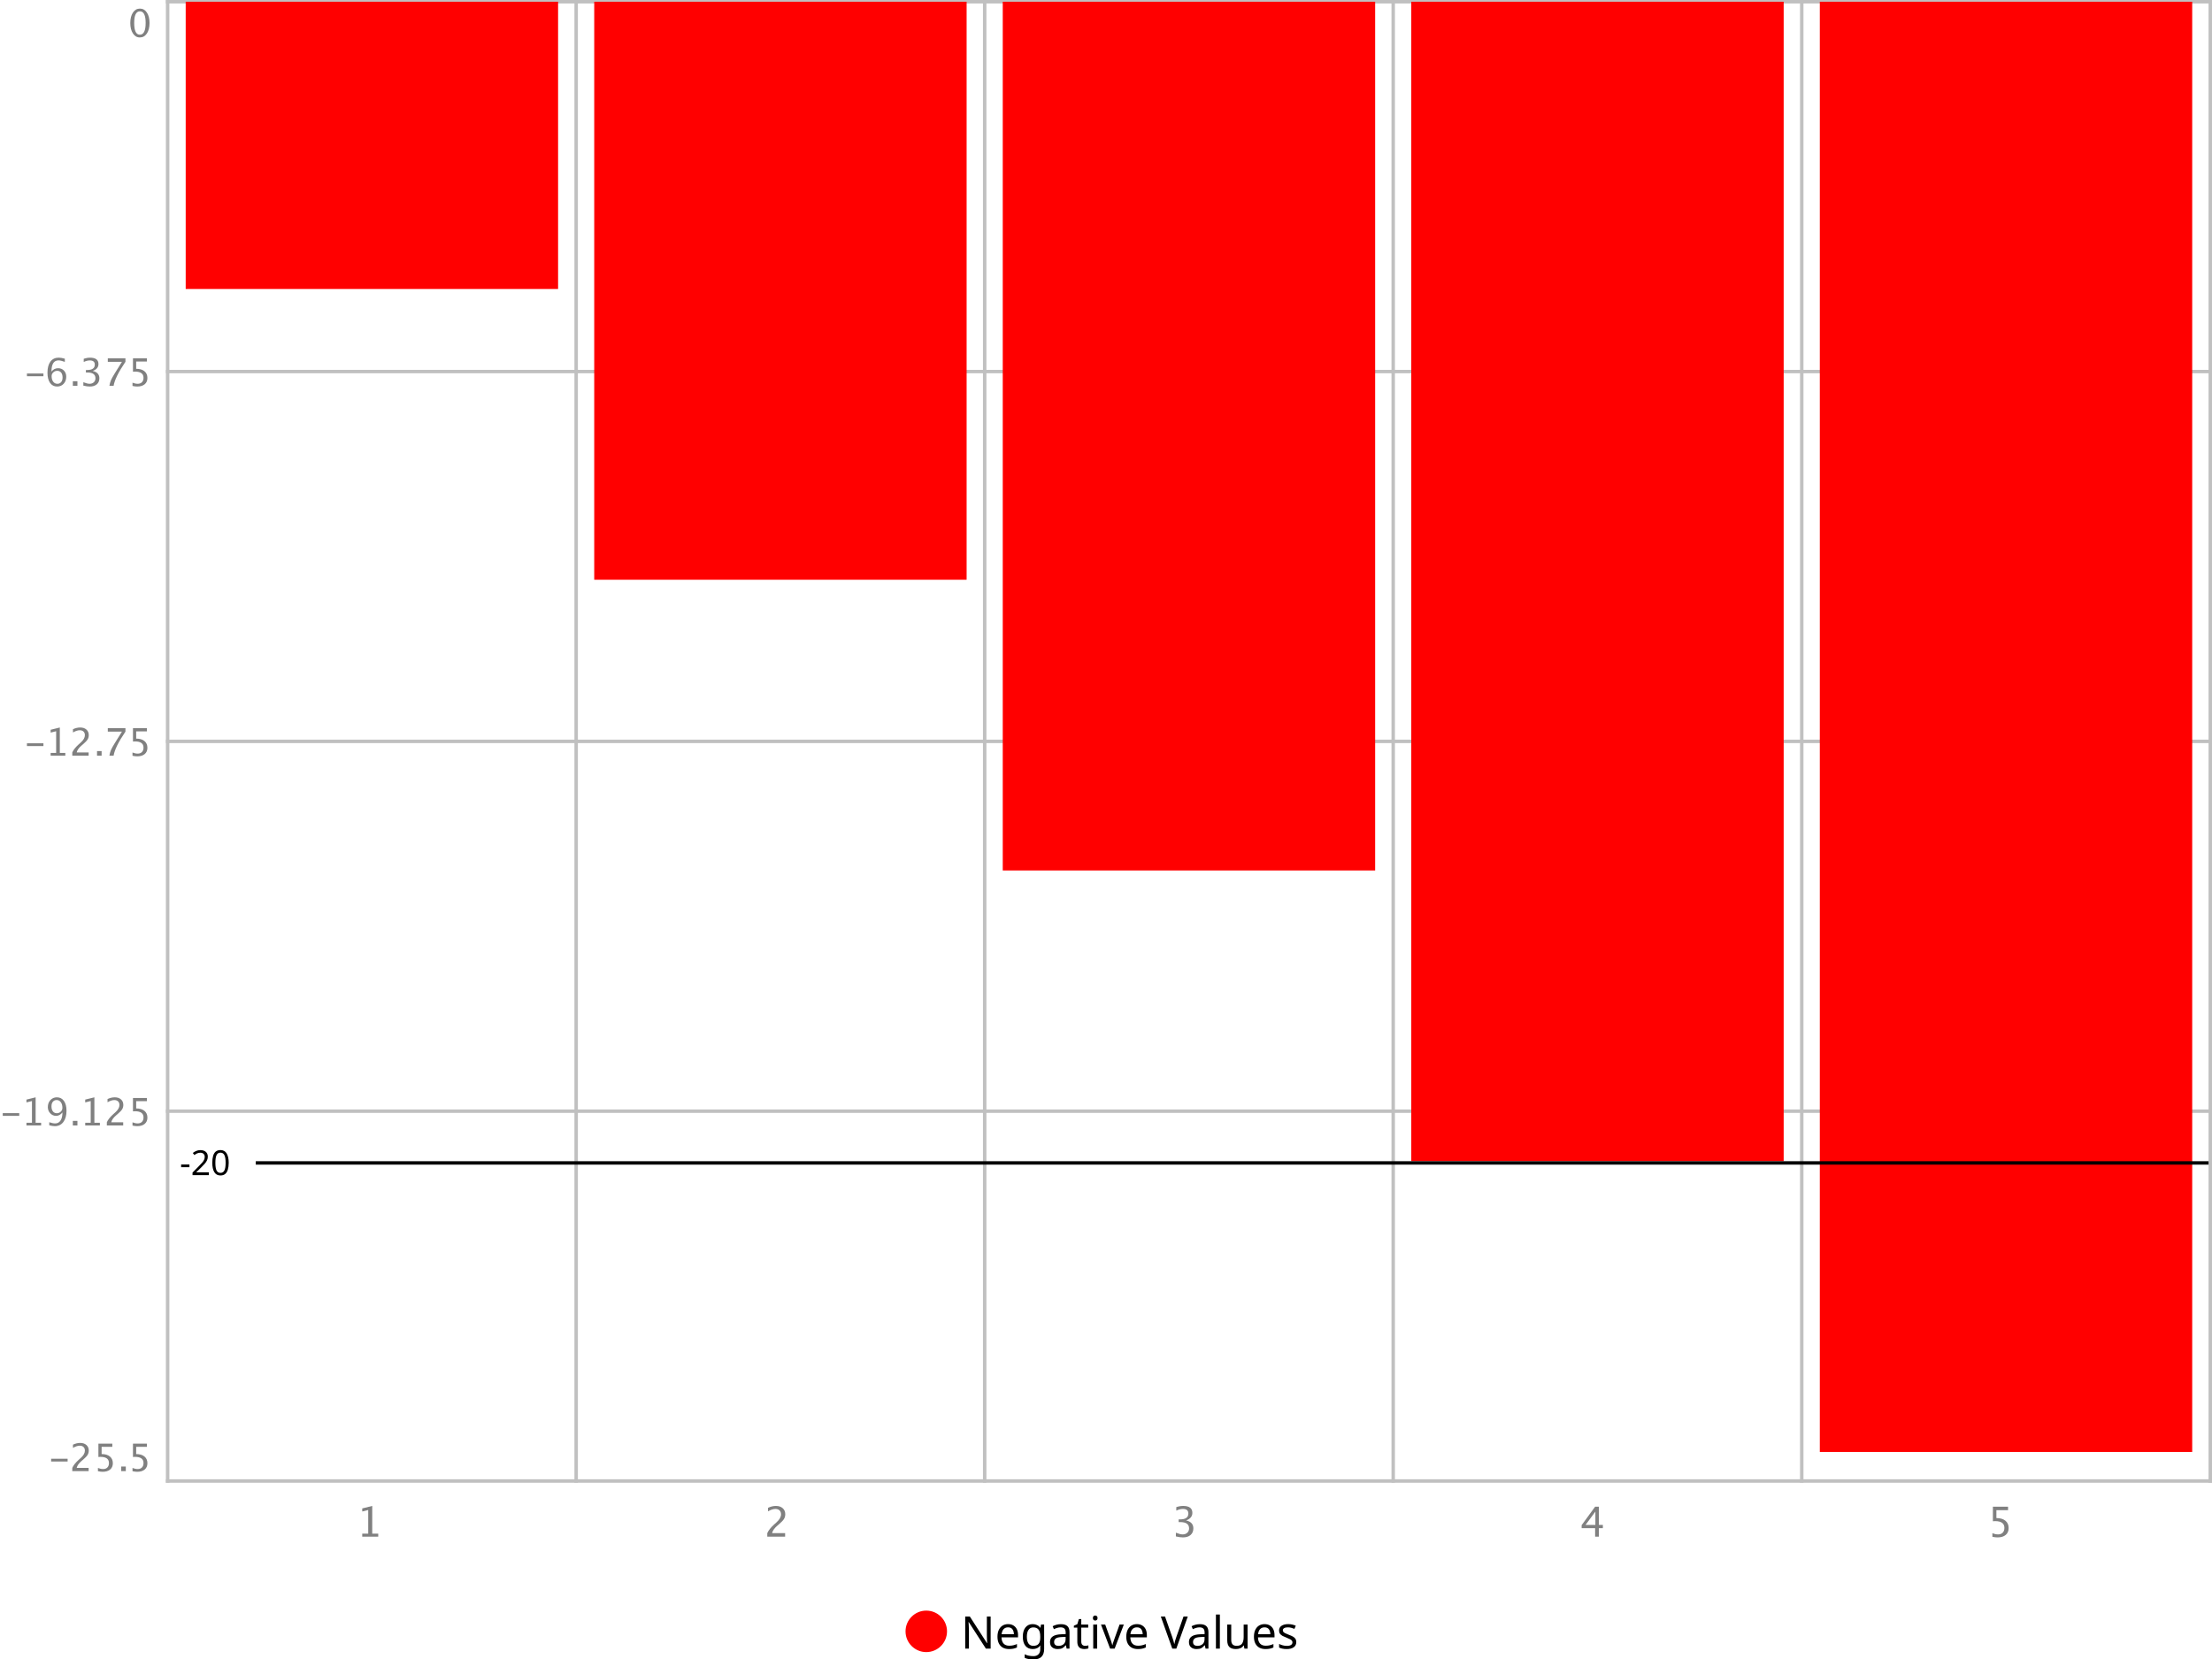
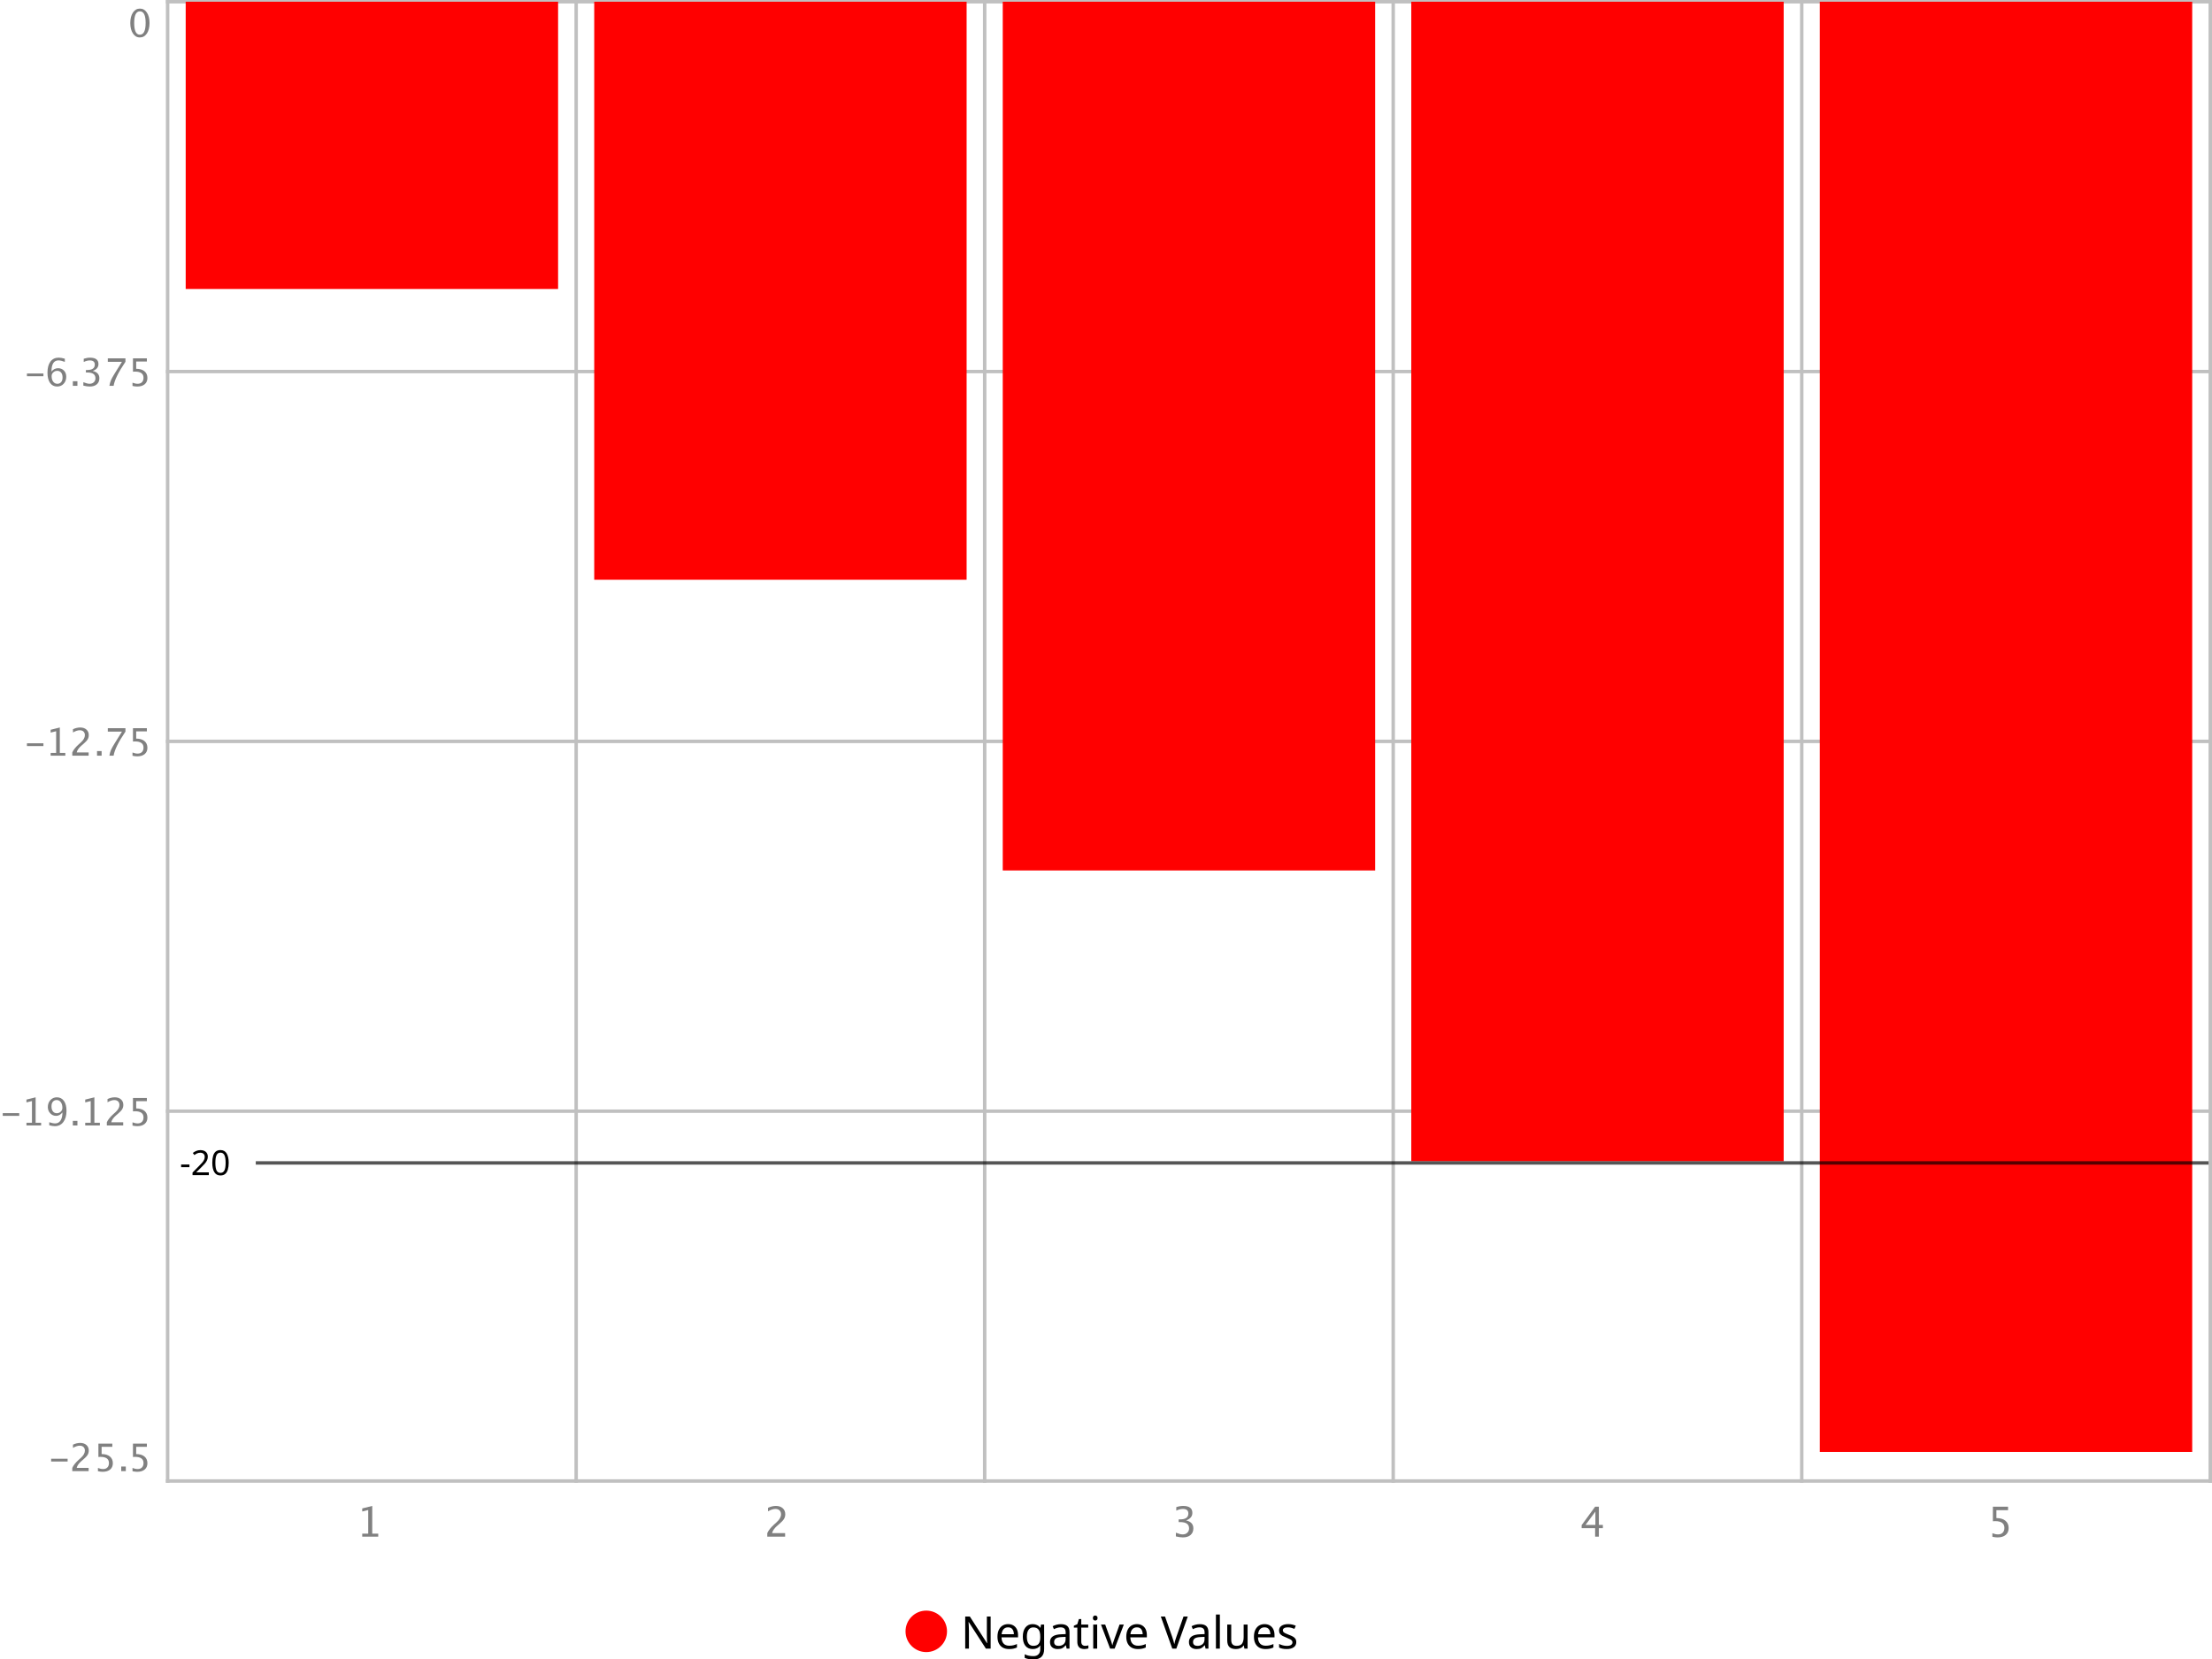
<svg xmlns="http://www.w3.org/2000/svg" color-interpolation="auto" color-rendering="auto" fill="black" fill-opacity="1" font-family="'Dialog'" font-size="12px" font-style="normal" font-weight="normal" height="480" image-rendering="auto" shape-rendering="auto" stroke="black" stroke-dasharray="none" stroke-dashoffset="0" stroke-linecap="square" stroke-linejoin="miter" stroke-miterlimit="10" stroke-opacity="1" stroke-width="1" text-rendering="auto" width="640">
  <defs id="genericDefs" />
  <g>
    <defs id="defs1">
      <clipPath clipPathUnits="userSpaceOnUse" id="clipPath1">
        <path d="M0 0 L118 0 L118 15 L0 15 L0 0 Z" />
      </clipPath>
      <clipPath clipPathUnits="userSpaceOnUse" id="clipPath2">
        <path d="M0 0 L44 0 L44 13 L0 13 L0 0 Z" />
      </clipPath>
      <clipPath clipPathUnits="userSpaceOnUse" id="clipPath3">
        <path d="M49 1 L639 1 L639 428 L49 428 L49 1 Z" />
      </clipPath>
      <clipPath clipPathUnits="userSpaceOnUse" id="clipPath4">
        <path d="M-3 -329 L587 -329 L587 98 L-3 98 L-3 -329 Z" />
      </clipPath>
      <clipPath clipPathUnits="userSpaceOnUse" id="clipPath5">
        <path d="M0 0 L116 0 L116 16 L0 16 L0 0 Z" />
      </clipPath>
      <clipPath clipPathUnits="userSpaceOnUse" id="clipPath6">
        <path d="M0 0 L0 16 L116 16 L116 0 Z" />
      </clipPath>
    </defs>
    <g color-interpolation="linearRGB" color-rendering="optimizeQuality" fill="silver" image-rendering="optimizeQuality" stroke="silver" stroke-linecap="butt" stroke-linejoin="bevel">
      <line fill="none" x1="48" x2="640" y1="0.5" y2="0.5" />
      <line fill="none" x1="48" x2="640" y1="107.5" y2="107.5" />
      <line fill="none" x1="48" x2="640" y1="214.5" y2="214.5" />
      <line fill="none" x1="48" x2="640" y1="321.5" y2="321.5" />
      <line fill="none" x1="48" x2="640" y1="428.5" y2="428.5" />
      <line fill="none" x1="48.5" x2="48.5" y1="0" y2="429" />
      <line fill="none" x1="166.7" x2="166.7" y1="0" y2="429" />
      <line fill="none" x1="284.9" x2="284.9" y1="0" y2="429" />
      <line fill="none" x1="403.1" x2="403.1" y1="0" y2="429" />
      <line fill="none" x1="521.3" x2="521.3" y1="0" y2="429" />
      <line fill="none" x1="639.5" x2="639.5" y1="0" y2="429" />
    </g>
    <g color-interpolation="linearRGB" color-rendering="optimizeQuality" fill="gray" font-family="'Lucida Grande'" image-rendering="optimizeQuality" stroke="gray" stroke-linecap="butt" stroke-linejoin="bevel" transform="translate(48,433)">
      <path clip-path="url(#clipPath1)" d="M56.805 11.602 L56.805 10.734 L58.539 10.734 L58.539 3.891 L56.805 4.324 L56.805 3.434 L59.699 2.713 L59.699 10.734 L61.434 10.734 L61.434 11.602 Z" stroke="none" />
    </g>
    <g color-interpolation="linearRGB" color-rendering="optimizeQuality" fill="gray" font-family="'Lucida Grande'" image-rendering="optimizeQuality" stroke="gray" stroke-linecap="butt" stroke-linejoin="bevel" transform="translate(166,433)">
      <path clip-path="url(#clipPath1)" d="M55.996 11.602 L55.996 10.588 Q56.5 9.41 58.035 8.021 L58.697 7.43 Q59.975 6.275 59.975 5.139 Q59.975 4.412 59.538 3.996 Q59.102 3.58 58.34 3.58 Q57.438 3.58 56.213 4.277 L56.213 3.258 Q57.367 2.713 58.504 2.713 Q59.723 2.713 60.461 3.369 Q61.199 4.025 61.199 5.109 Q61.199 5.889 60.827 6.492 Q60.455 7.096 59.441 7.957 L58.996 8.338 Q57.607 9.516 57.391 10.588 L61.158 10.588 L61.158 11.602 Z" stroke="none" />
    </g>
    <g color-interpolation="linearRGB" color-rendering="optimizeQuality" fill="gray" font-family="'Lucida Grande'" image-rendering="optimizeQuality" stroke="gray" stroke-linecap="butt" stroke-linejoin="bevel" transform="translate(284,433)">
      <path clip-path="url(#clipPath1)" d="M56.219 11.537 L56.219 10.459 Q57.461 10.951 58.176 10.951 Q59.002 10.951 59.52 10.468 Q60.039 9.984 60.039 9.217 Q60.039 7.389 57.478 7.389 L57.022 7.389 L57.022 6.609 L57.426 6.604 Q59.828 6.604 59.828 4.91 Q59.828 3.58 58.246 3.58 Q57.379 3.58 56.336 4.066 L56.336 3.059 Q57.361 2.713 58.328 2.713 Q60.988 2.713 60.988 4.723 Q60.988 6.252 59.178 6.902 Q61.275 7.389 61.275 9.199 Q61.275 10.424 60.467 11.121 Q59.658 11.818 58.246 11.818 Q57.443 11.818 56.219 11.537 Z" stroke="none" />
    </g>
    <g color-interpolation="linearRGB" color-rendering="optimizeQuality" fill="gray" font-family="'Lucida Grande'" image-rendering="optimizeQuality" stroke="gray" stroke-linecap="butt" stroke-linejoin="bevel" transform="translate(402,433)">
      <path clip-path="url(#clipPath1)" d="M59.518 11.602 L59.518 9.146 L55.615 9.146 L55.615 8.273 L59.518 2.93 L60.602 2.93 L60.602 8.203 L61.762 8.203 L61.762 9.146 L60.602 9.146 L60.602 11.602 ZM56.746 8.203 L59.594 8.203 L59.594 4.348 Z" stroke="none" />
    </g>
    <g color-interpolation="linearRGB" color-rendering="optimizeQuality" fill="gray" font-family="'Lucida Grande'" image-rendering="optimizeQuality" stroke="gray" stroke-linecap="butt" stroke-linejoin="bevel" transform="translate(520,433)">
      <path clip-path="url(#clipPath1)" d="M56.459 11.637 L56.459 10.605 Q57.32 10.951 58.1 10.951 Q58.955 10.951 59.444 10.447 Q59.934 9.943 59.934 9.059 Q59.934 7.107 57.244 7.107 Q56.94 7.107 56.605 7.148 L56.605 2.93 L60.994 2.93 L60.994 3.938 L57.619 3.938 L57.619 6.223 Q59.289 6.223 60.227 6.99 Q61.164 7.758 61.164 9.117 Q61.164 10.383 60.312 11.101 Q59.459 11.818 57.947 11.818 Q57.291 11.818 56.459 11.637 Z" stroke="none" />
    </g>
    <g color-interpolation="linearRGB" color-rendering="optimizeQuality" fill="gray" font-family="'Lucida Grande'" font-size="11px" image-rendering="optimizeQuality" stroke="gray" stroke-linecap="butt" stroke-linejoin="bevel" transform="translate(0,415)">
      <path clip-path="url(#clipPath2)" d="M14.795 7.853 L14.795 7.058 L19.564 7.058 L19.564 7.853 ZM20.913 10.635 L20.913 9.706 Q21.375 8.626 22.782 7.353 L23.389 6.811 Q24.56 5.752 24.56 4.71 Q24.56 4.044 24.16 3.663 Q23.76 3.282 23.061 3.282 Q22.234 3.282 21.112 3.921 L21.112 2.986 Q22.17 2.487 23.212 2.487 Q24.329 2.487 25.006 3.088 Q25.683 3.69 25.683 4.684 Q25.683 5.398 25.342 5.951 Q25 6.504 24.071 7.294 L23.663 7.643 Q22.39 8.723 22.191 9.706 L25.645 9.706 L25.645 10.635 ZM28.337 10.667 L28.337 9.722 Q29.127 10.039 29.841 10.039 Q30.625 10.039 31.074 9.577 Q31.523 9.115 31.523 8.304 Q31.523 6.515 29.057 6.515 Q28.778 6.515 28.472 6.553 L28.472 2.686 L32.495 2.686 L32.495 3.609 L29.401 3.609 L29.401 5.704 Q30.932 5.704 31.791 6.408 Q32.65 7.111 32.65 8.357 Q32.65 9.518 31.869 10.175 Q31.087 10.834 29.702 10.834 Q29.1 10.834 28.337 10.667 ZM35.074 10.635 L35.074 9.308 L36.401 9.308 L36.401 10.635 ZM38.337 10.667 L38.337 9.722 Q39.127 10.039 39.841 10.039 Q40.626 10.039 41.074 9.577 Q41.523 9.115 41.523 8.304 Q41.523 6.515 39.057 6.515 Q38.778 6.515 38.472 6.553 L38.472 2.686 L42.495 2.686 L42.495 3.609 L39.401 3.609 L39.401 5.704 Q40.932 5.704 41.791 6.408 Q42.65 7.111 42.65 8.357 Q42.65 9.518 41.869 10.175 Q41.087 10.834 39.702 10.834 Q39.1 10.834 38.337 10.667 Z" stroke="none" />
    </g>
    <g color-interpolation="linearRGB" color-rendering="optimizeQuality" fill="gray" font-family="'Lucida Grande'" font-size="11px" image-rendering="optimizeQuality" stroke="gray" stroke-linecap="butt" stroke-linejoin="bevel" transform="translate(0,315)">
      <path clip-path="url(#clipPath2)" d="M0.795 7.853 L0.795 7.058 L5.564 7.058 L5.564 7.853 ZM7.654 10.635 L7.654 9.84 L9.244 9.84 L9.244 3.566 L7.654 3.964 L7.654 3.147 L10.308 2.487 L10.308 9.84 L11.898 9.84 L11.898 10.635 ZM14.252 10.586 L14.252 9.69 Q15.261 10.039 15.97 10.039 Q16.959 10.039 17.514 9.198 Q18.07 8.357 18.07 6.859 Q17.265 7.853 16.239 7.853 Q15.234 7.853 14.536 7.114 Q13.838 6.375 13.838 5.312 Q13.838 4.093 14.582 3.29 Q15.326 2.487 16.454 2.487 Q17.748 2.487 18.495 3.526 Q19.241 4.565 19.241 6.37 Q19.241 8.422 18.331 9.628 Q17.42 10.834 15.868 10.834 Q15.245 10.834 14.252 10.586 ZM14.896 5.103 Q14.896 6.026 15.307 6.558 Q15.718 7.09 16.432 7.09 Q17.104 7.09 17.579 6.633 Q18.054 6.177 18.054 5.532 Q18.054 4.517 17.595 3.897 Q17.136 3.276 16.389 3.276 Q15.696 3.276 15.296 3.768 Q14.896 4.259 14.896 5.103 ZM21.074 10.635 L21.074 9.308 L22.401 9.308 L22.401 10.635 ZM24.654 10.635 L24.654 9.84 L26.244 9.84 L26.244 3.566 L24.654 3.964 L24.654 3.147 L27.308 2.487 L27.308 9.84 L28.898 9.84 L28.898 10.635 ZM30.913 10.635 L30.913 9.706 Q31.375 8.626 32.782 7.353 L33.389 6.811 Q34.56 5.752 34.56 4.71 Q34.56 4.044 34.16 3.663 Q33.76 3.282 33.062 3.282 Q32.234 3.282 31.112 3.921 L31.112 2.986 Q32.17 2.487 33.212 2.487 Q34.329 2.487 35.006 3.088 Q35.683 3.69 35.683 4.684 Q35.683 5.398 35.342 5.951 Q35.001 6.504 34.071 7.294 L33.663 7.643 Q32.39 8.723 32.191 9.706 L35.645 9.706 L35.645 10.635 ZM38.337 10.667 L38.337 9.722 Q39.127 10.039 39.841 10.039 Q40.626 10.039 41.074 9.577 Q41.523 9.115 41.523 8.304 Q41.523 6.515 39.057 6.515 Q38.778 6.515 38.472 6.553 L38.472 2.686 L42.495 2.686 L42.495 3.609 L39.401 3.609 L39.401 5.704 Q40.932 5.704 41.791 6.408 Q42.65 7.111 42.65 8.357 Q42.65 9.518 41.869 10.175 Q41.087 10.834 39.702 10.834 Q39.1 10.834 38.337 10.667 Z" stroke="none" />
    </g>
    <g color-interpolation="linearRGB" color-rendering="optimizeQuality" fill="gray" font-family="'Lucida Grande'" font-size="11px" image-rendering="optimizeQuality" stroke="gray" stroke-linecap="butt" stroke-linejoin="bevel" transform="translate(0,208)">
      <path clip-path="url(#clipPath2)" d="M7.795 7.853 L7.795 7.058 L12.565 7.058 L12.565 7.853 ZM14.654 10.635 L14.654 9.84 L16.244 9.84 L16.244 3.566 L14.654 3.964 L14.654 3.147 L17.308 2.487 L17.308 9.84 L18.898 9.84 L18.898 10.635 ZM20.913 10.635 L20.913 9.706 Q21.375 8.626 22.782 7.353 L23.389 6.811 Q24.56 5.752 24.56 4.71 Q24.56 4.044 24.16 3.663 Q23.76 3.282 23.061 3.282 Q22.234 3.282 21.112 3.921 L21.112 2.986 Q22.17 2.487 23.212 2.487 Q24.329 2.487 25.006 3.088 Q25.683 3.69 25.683 4.684 Q25.683 5.398 25.342 5.951 Q25 6.504 24.071 7.294 L23.663 7.643 Q22.39 8.723 22.191 9.706 L25.645 9.706 L25.645 10.635 ZM28.074 10.635 L28.074 9.308 L29.401 9.308 L29.401 10.635 ZM31.654 10.635 Q31.81 9.706 32.097 9.029 Q32.385 8.352 33.115 7.17 L35.285 3.679 L31.192 3.679 L31.192 2.686 L36.295 2.686 L36.295 3.679 Q33.239 8.185 32.873 10.635 ZM38.337 10.667 L38.337 9.722 Q39.127 10.039 39.841 10.039 Q40.626 10.039 41.074 9.577 Q41.523 9.115 41.523 8.304 Q41.523 6.515 39.057 6.515 Q38.778 6.515 38.472 6.553 L38.472 2.686 L42.495 2.686 L42.495 3.609 L39.401 3.609 L39.401 5.704 Q40.932 5.704 41.791 6.408 Q42.65 7.111 42.65 8.357 Q42.65 9.518 41.869 10.175 Q41.087 10.834 39.702 10.834 Q39.1 10.834 38.337 10.667 Z" stroke="none" />
    </g>
    <g color-interpolation="linearRGB" color-rendering="optimizeQuality" fill="gray" font-family="'Lucida Grande'" font-size="11px" image-rendering="optimizeQuality" stroke="gray" stroke-linecap="butt" stroke-linejoin="bevel" transform="translate(0,101)">
      <path clip-path="url(#clipPath2)" d="M7.795 7.853 L7.795 7.058 L12.565 7.058 L12.565 7.853 ZM14.891 6.515 Q15.648 5.532 16.797 5.532 Q17.839 5.532 18.503 6.222 Q19.166 6.913 19.166 7.992 Q19.166 9.233 18.422 10.033 Q17.678 10.834 16.534 10.834 Q15.218 10.834 14.477 9.775 Q13.736 8.717 13.736 6.837 Q13.736 4.769 14.587 3.626 Q15.438 2.481 16.985 2.481 Q17.694 2.481 18.758 2.782 L18.758 3.706 Q17.635 3.276 16.921 3.276 Q14.891 3.276 14.891 6.515 ZM18.102 8.229 Q18.102 7.326 17.697 6.811 Q17.291 6.295 16.572 6.295 Q15.9 6.295 15.417 6.746 Q14.934 7.197 14.934 7.831 Q14.934 8.83 15.393 9.434 Q15.852 10.039 16.609 10.039 Q17.291 10.039 17.697 9.547 Q18.102 9.056 18.102 8.229 ZM21.074 10.635 L21.074 9.308 L22.401 9.308 L22.401 10.635 ZM24.117 10.576 L24.117 9.587 Q25.256 10.039 25.911 10.039 Q26.669 10.039 27.144 9.595 Q27.619 9.152 27.619 8.449 Q27.619 6.773 25.272 6.773 L24.853 6.773 L24.853 6.059 L25.224 6.053 Q27.426 6.053 27.426 4.501 Q27.426 3.282 25.976 3.282 Q25.181 3.282 24.225 3.728 L24.225 2.804 Q25.165 2.487 26.051 2.487 Q28.489 2.487 28.489 4.329 Q28.489 5.731 26.83 6.327 Q28.752 6.773 28.752 8.433 Q28.752 9.555 28.011 10.194 Q27.27 10.834 25.976 10.834 Q25.24 10.834 24.117 10.576 ZM31.654 10.635 Q31.81 9.706 32.097 9.029 Q32.385 8.352 33.115 7.17 L35.285 3.679 L31.192 3.679 L31.192 2.686 L36.295 2.686 L36.295 3.679 Q33.239 8.185 32.873 10.635 ZM38.337 10.667 L38.337 9.722 Q39.127 10.039 39.841 10.039 Q40.626 10.039 41.074 9.577 Q41.523 9.115 41.523 8.304 Q41.523 6.515 39.057 6.515 Q38.778 6.515 38.472 6.553 L38.472 2.686 L42.495 2.686 L42.495 3.609 L39.401 3.609 L39.401 5.704 Q40.932 5.704 41.791 6.408 Q42.65 7.111 42.65 8.357 Q42.65 9.518 41.869 10.175 Q41.087 10.834 39.702 10.834 Q39.1 10.834 38.337 10.667 Z" stroke="none" />
    </g>
    <g color-interpolation="linearRGB" color-rendering="optimizeQuality" fill="gray" font-family="'Lucida Grande'" font-size="11px" image-rendering="optimizeQuality" stroke="gray" stroke-linecap="butt" stroke-linejoin="bevel">
      <path clip-path="url(#clipPath2)" d="M40.448 10.834 Q39.218 10.834 38.458 9.676 Q37.698 8.519 37.698 6.655 Q37.698 4.775 38.464 3.631 Q39.229 2.487 40.48 2.487 Q41.732 2.487 42.497 3.631 Q43.263 4.775 43.263 6.639 Q43.263 8.551 42.497 9.692 Q41.732 10.834 40.448 10.834 ZM40.459 10.039 Q42.14 10.039 42.14 6.623 Q42.14 3.282 40.48 3.282 Q38.826 3.282 38.826 6.655 Q38.826 10.039 40.459 10.039 Z" stroke="none" />
    </g>
    <g color-interpolation="linearRGB" color-rendering="optimizeQuality" fill="red" image-rendering="optimizeQuality" stroke="red" stroke-width="1.25">
      <rect height="83.118" stroke="none" width="107.744" x="53.728" y="0.5" />
      <rect height="167.235" stroke="none" width="107.744" x="171.928" y="0.5" />
      <rect height="251.353" stroke="none" width="107.744" x="290.128" y="0.5" />
      <rect height="335.471" stroke="none" width="107.744" x="408.328" y="0.5" />
      <rect height="419.588" stroke="none" width="107.744" x="526.528" y="0.5" />
    </g>
    <g color-interpolation="linearRGB" color-rendering="optimizeQuality" font-family="'Lucida Grande'" font-size="10px" image-rendering="optimizeQuality" stroke-linecap="butt" stroke-linejoin="bevel" text-rendering="optimizeLegibility" transform="translate(52,330)">
      <text clip-path="url(#clipPath4)" stroke="none" x="0" xml:space="preserve" y="10">-20</text>
    </g>
-     <g color-interpolation="linearRGB" color-rendering="optimizeQuality" image-rendering="optimizeQuality" stroke-linecap="butt" stroke-linejoin="bevel">
+     <g color-interpolation="linearRGB" color-rendering="optimizeQuality" fill="rgb(0,0,0)" fill-opacity="0.667" image-rendering="optimizeQuality" stroke="rgb(0,0,0)" stroke-linecap="butt" stroke-linejoin="bevel" stroke-opacity="0.667">
      <line clip-path="url(#clipPath3)" fill="none" x1="74" x2="640" y1="336.471" y2="336.471" />
    </g>
    <g color-interpolation="linearRGB" color-rendering="optimizeQuality" fill="red" font-family="'Lucida Grande'" font-size="13px" image-rendering="optimizeQuality" stroke="red" stroke-width="1.25" transform="translate(262,464)">
      <circle clip-path="url(#clipPath6)" cx="6" cy="8" r="6" stroke="none" />
      <text clip-path="url(#clipPath6)" fill="black" stroke="none" text-rendering="optimizeLegibility" x="16" xml:space="preserve" y="13">Negative Values</text>
    </g>
  </g>
</svg>
